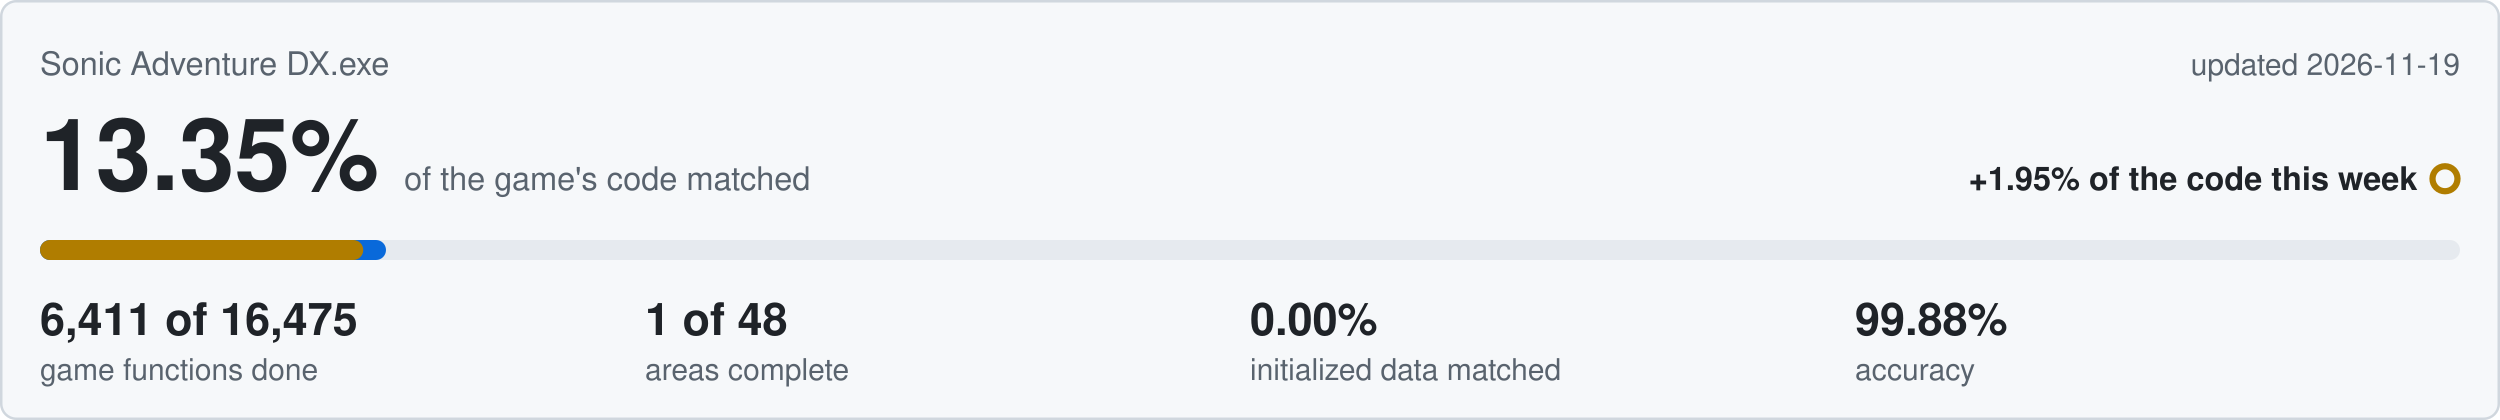
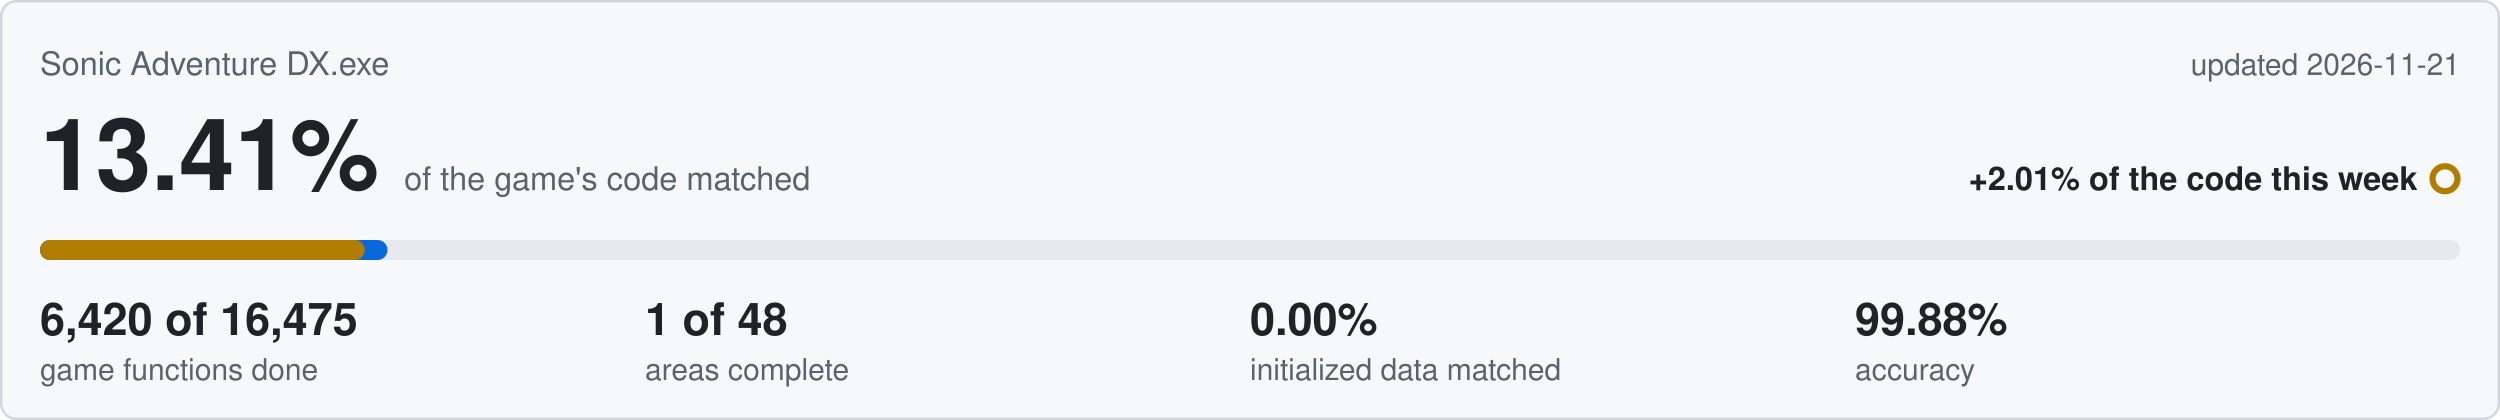
<svg xmlns="http://www.w3.org/2000/svg" viewBox="0 0 1000 168" width="1000" height="168">
  <rect x="0.5" y="0.5" width="999" height="167" rx="6" fill="#f6f8fa" stroke="#d0d7de" />
  <text x="16" y="30" font-family="Segoe UI,Helvetica,Arial,sans-serif" font-size="13" fill="#59636e">Sonic Adventure DX.exe</text>
-   <text x="984" y="30" text-anchor="end" font-family="Segoe UI,Helvetica,Arial,sans-serif" font-size="12" fill="#59636e">updated 2026-11-19</text>
-   <text x="16" y="76" font-family="Segoe UI,Helvetica,Arial,sans-serif" font-size="40" font-weight="600" fill="#1f2328">13.35%<tspan dx="10" font-size="13" font-weight="400" fill="#59636e">of the game's code matched</tspan>
+   <text x="984" y="30" text-anchor="end" font-family="Segoe UI,Helvetica,Arial,sans-serif" font-size="12" fill="#59636e">updated 2026-11-21</text>
+   <text x="16" y="76" font-family="Segoe UI,Helvetica,Arial,sans-serif" font-size="40" font-weight="600" fill="#1f2328">13.41%<tspan dx="10" font-size="13" font-weight="400" fill="#59636e">of the game's code matched</tspan>
  </text>
-   <text x="967" y="76" text-anchor="end" font-family="Segoe UI,Helvetica,Arial,sans-serif" font-size="13" font-weight="600" fill="#1f2328">+1.95% of the code this week</text>
+   <text x="967" y="76" text-anchor="end" font-family="Segoe UI,Helvetica,Arial,sans-serif" font-size="13" font-weight="600" fill="#1f2328">+2.01% of the code this week</text>
  <circle cx="978" cy="71.5" r="5" fill="none" stroke="#b07d00" stroke-width="2.5" />
  <rect x="16" y="96" width="968" height="8" rx="4" fill="#e6eaef" />
-   <rect x="16" y="96" width="138.4" height="8" rx="4" fill="#0969da" />
-   <rect x="16" y="96" width="129.3" height="8" rx="4" fill="#b07d00" />
-   <text x="16" y="134" font-family="Segoe UI,Helvetica,Arial,sans-serif" font-size="18" font-weight="600" fill="#1f2328">6,411 of 16,475</text>
+   <rect x="16" y="96" width="139.0" height="8" rx="4" fill="#0969da" />
+   <rect x="16" y="96" width="129.9" height="8" rx="4" fill="#b07d00" />
+   <text x="16" y="134" font-family="Segoe UI,Helvetica,Arial,sans-serif" font-size="18" font-weight="600" fill="#1f2328">6,420 of 16,475</text>
  <text x="16" y="152" font-family="Segoe UI,Helvetica,Arial,sans-serif" font-size="12" fill="#59636e">game functions done</text>
  <text x="258" y="134" font-family="Segoe UI,Helvetica,Arial,sans-serif" font-size="18" font-weight="600" fill="#1f2328">1 of 48</text>
  <text x="258" y="152" font-family="Segoe UI,Helvetica,Arial,sans-serif" font-size="12" fill="#59636e">areas complete</text>
  <text x="500" y="134" font-family="Segoe UI,Helvetica,Arial,sans-serif" font-size="18" font-weight="600" fill="#1f2328">0.00%</text>
  <text x="500" y="152" font-family="Segoe UI,Helvetica,Arial,sans-serif" font-size="12" fill="#59636e">initialized data matched</text>
  <text x="742" y="134" font-family="Segoe UI,Helvetica,Arial,sans-serif" font-size="18" font-weight="600" fill="#1f2328">99.88%</text>
  <text x="742" y="152" font-family="Segoe UI,Helvetica,Arial,sans-serif" font-size="12" fill="#59636e">accuracy</text>
</svg>
